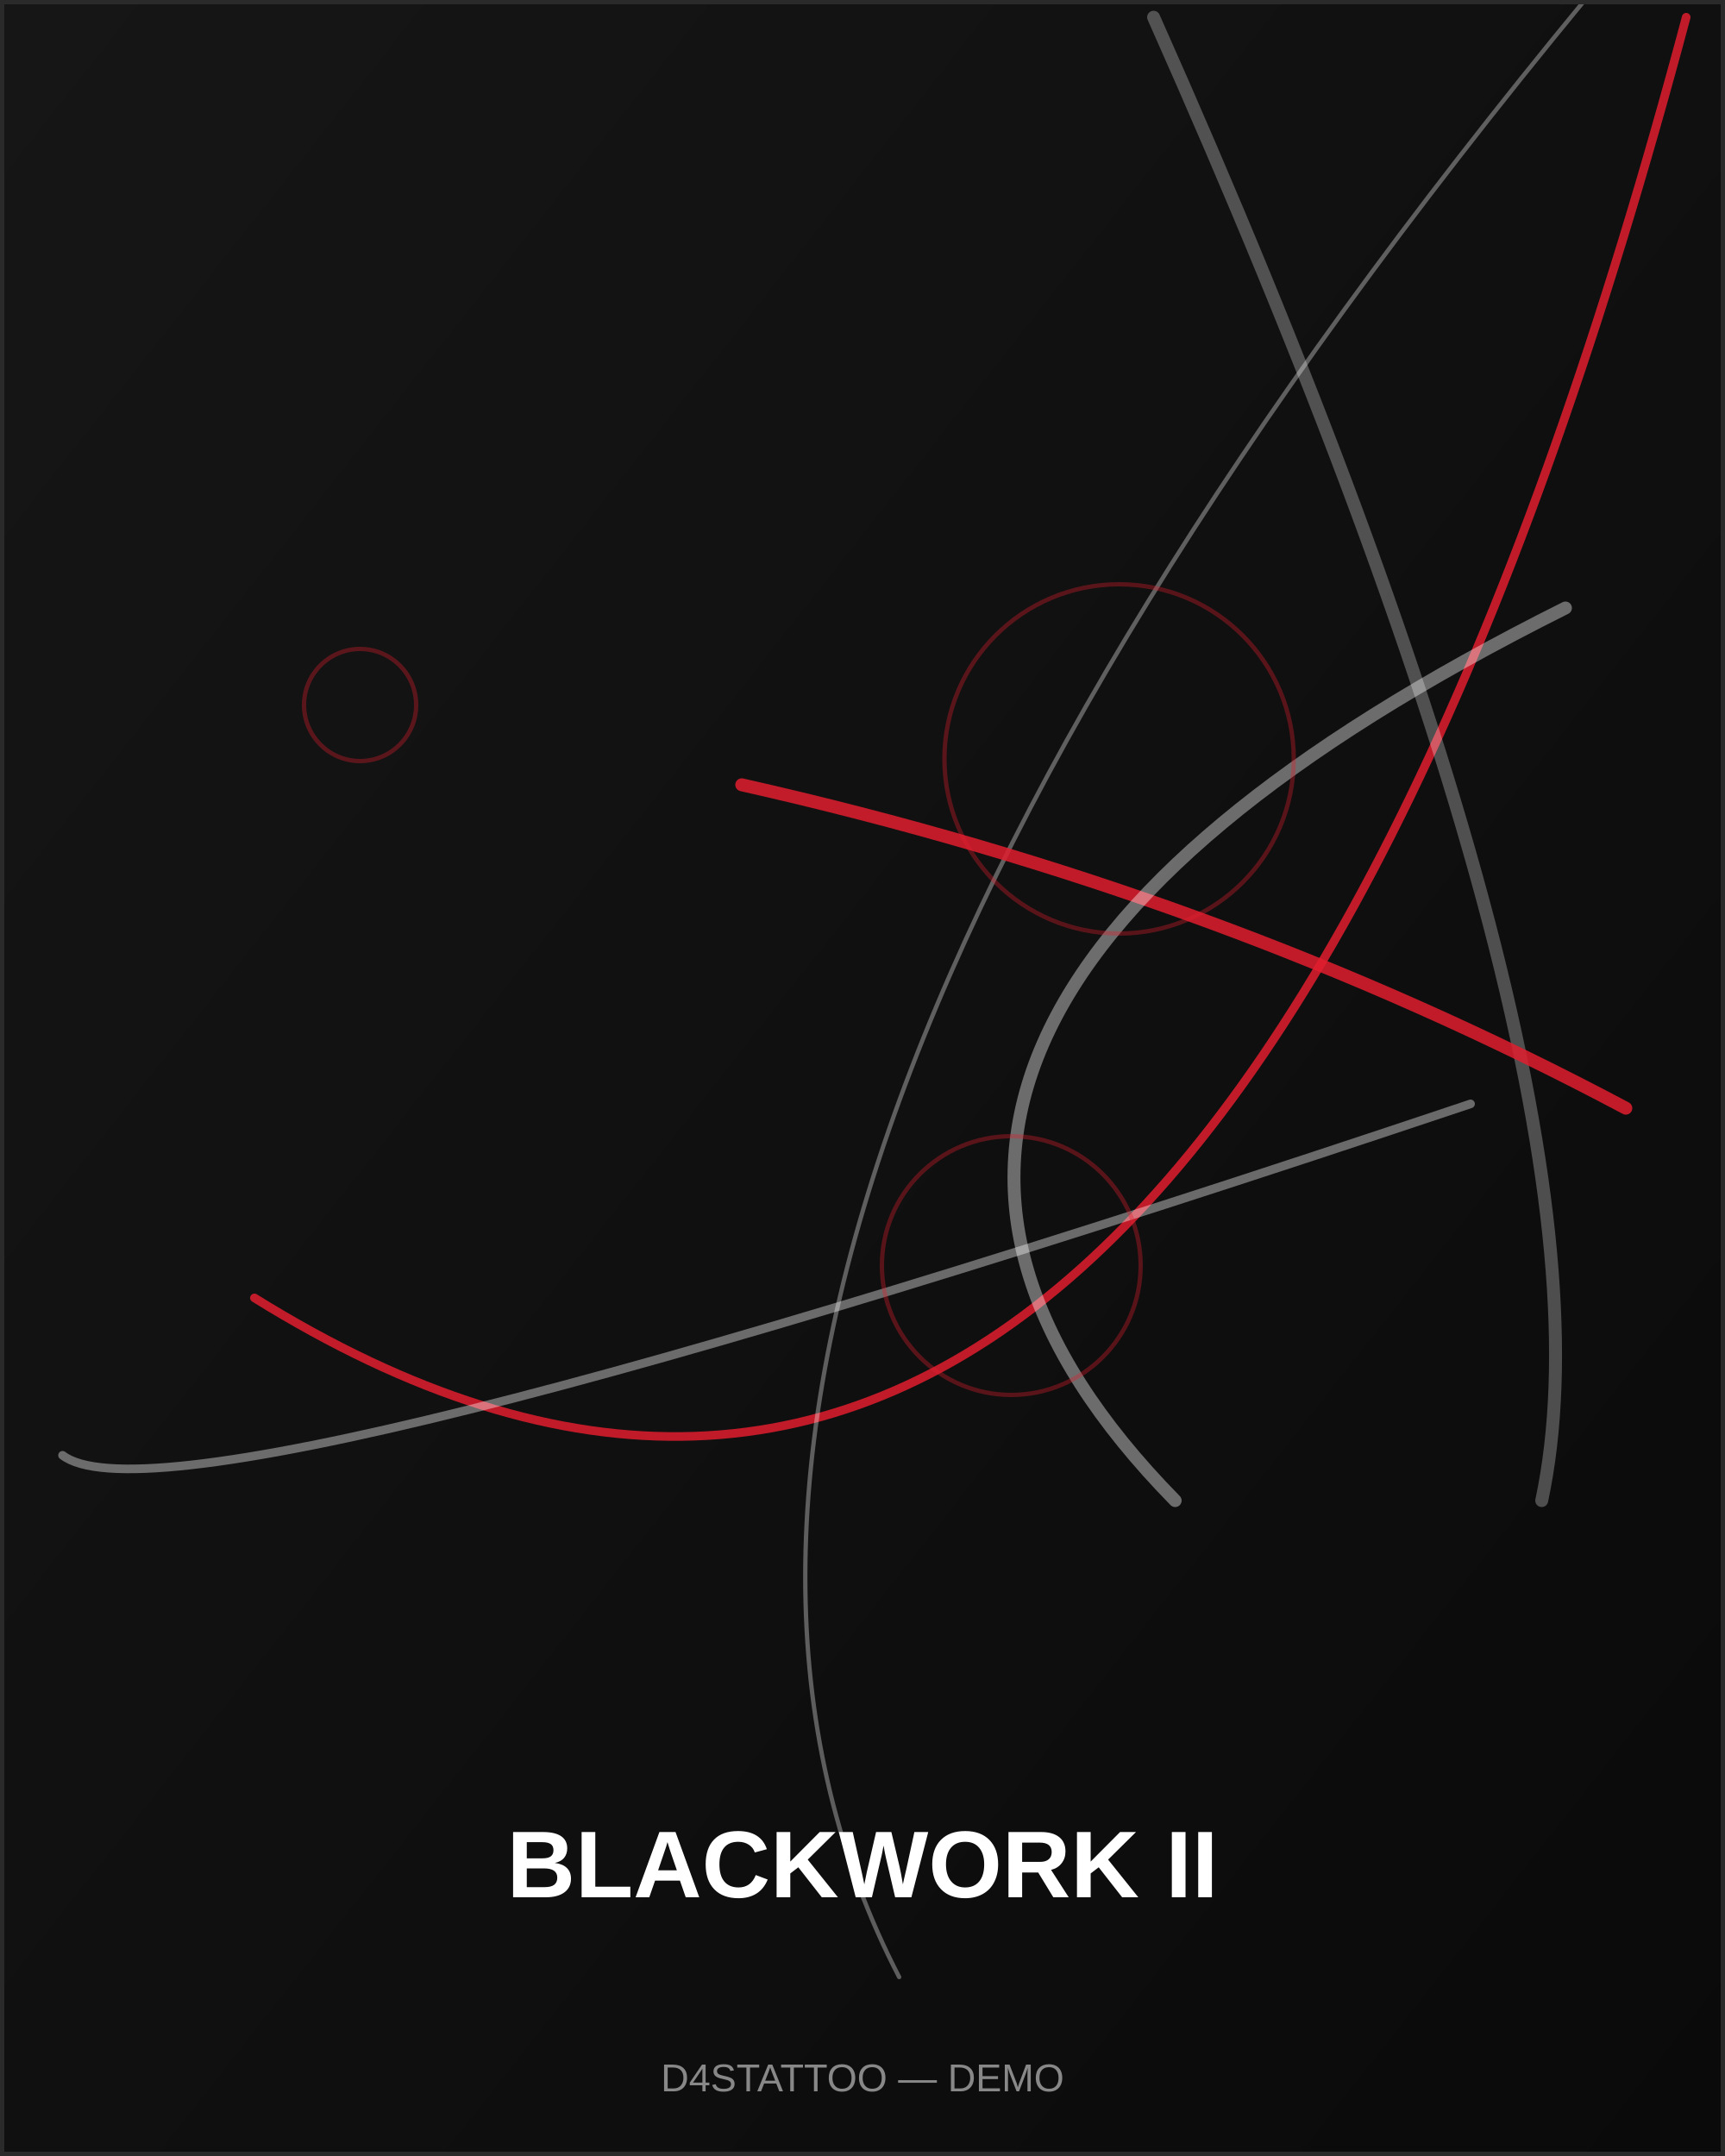
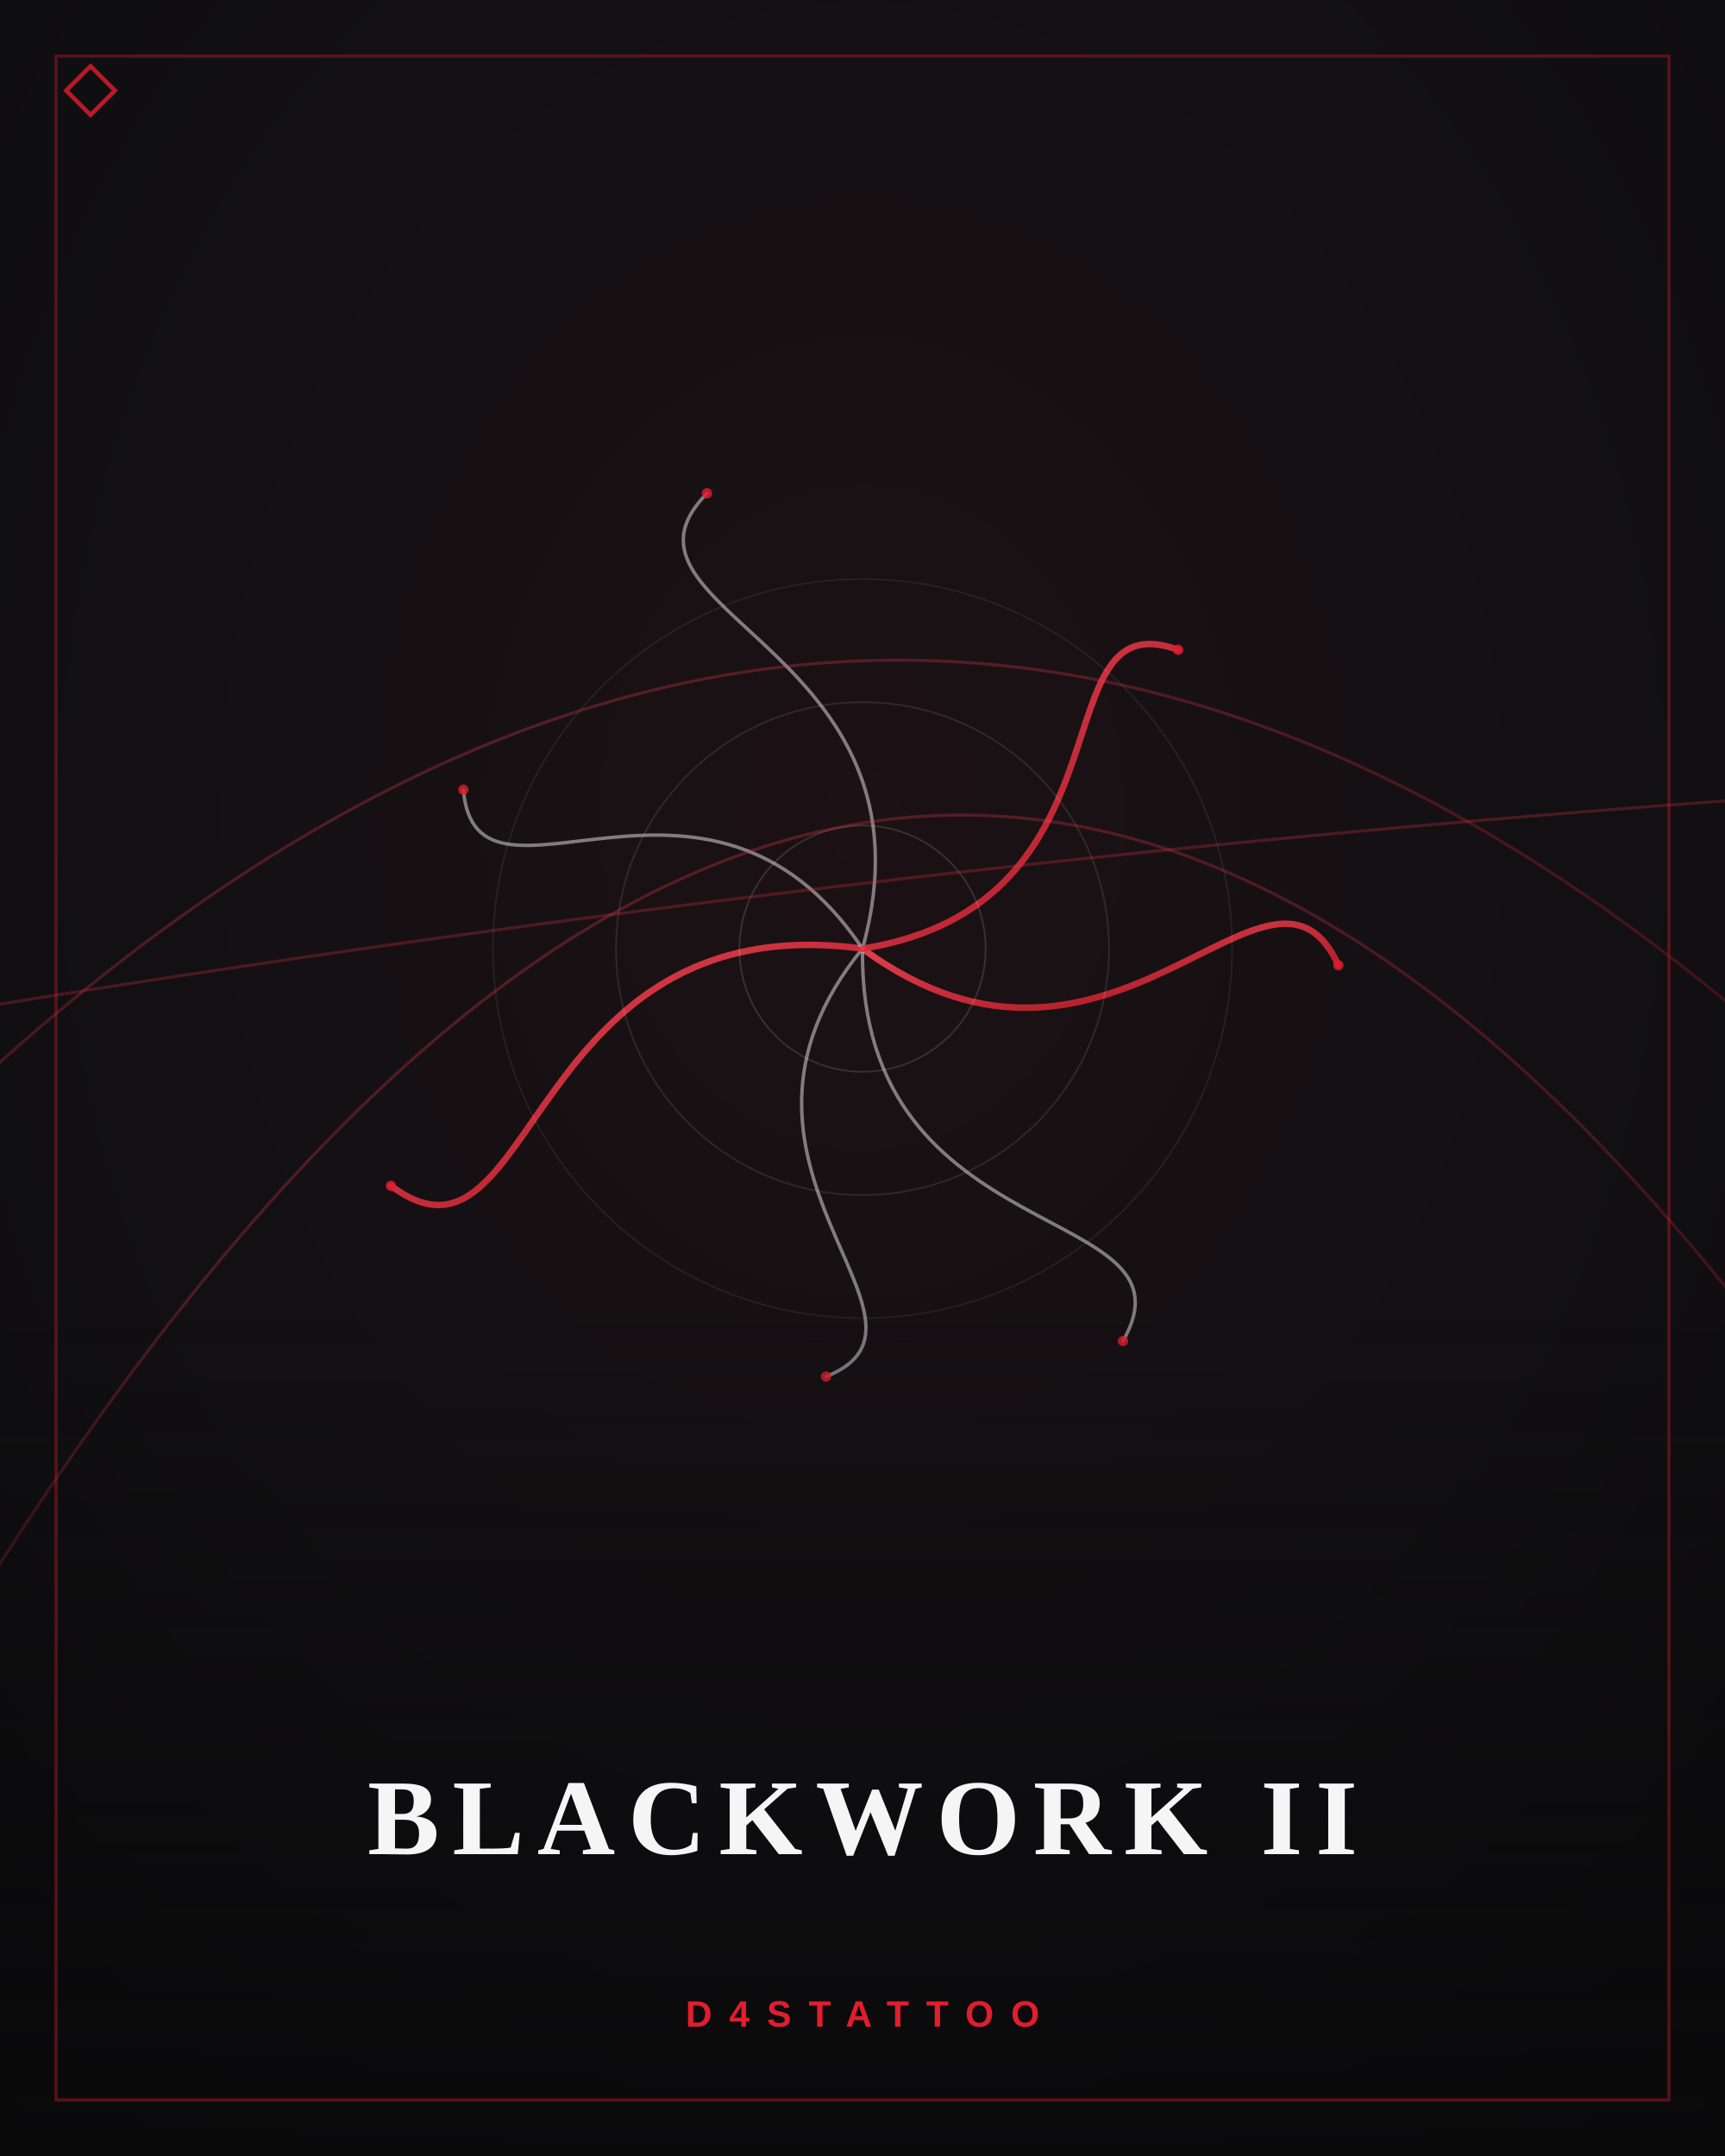
- <svg xmlns="http://www.w3.org/2000/svg" width="800" height="1000" viewBox="0 0 800 1000">
+ <svg xmlns="http://www.w3.org/2000/svg" width="800" height="1000" viewBox="0 0 800 1000" role="img" aria-label="BLACKWORK II">
  <defs>
-     <linearGradient id="g" x1="0" y1="0" x2="1" y2="1">
-       <stop offset="0" stop-color="#161616" />
-       <stop offset="1" stop-color="#0a0a0a" />
+     <radialGradient id="bg" cx="50%" cy="38%" r="80%">
+       <stop offset="0%" stop-color="#1c1114" />
+       <stop offset="55%" stop-color="#121013" />
+       <stop offset="100%" stop-color="#0a0a0b" />
+     </radialGradient>
+     <linearGradient id="rg" x1="0" y1="0" x2="1" y2="1">
+       <stop offset="0%" stop-color="#ff4d5e" />
+       <stop offset="100%" stop-color="#b3121f" />
+     </linearGradient>
+     <linearGradient id="fade" x1="0" y1="0" x2="0" y2="1">
+       <stop offset="60%" stop-color="#0a0a0b" stop-opacity="0" />
+       <stop offset="100%" stop-color="#0a0a0b" stop-opacity="0.92" />
    </linearGradient>
  </defs>
-   <rect width="800" height="1000" fill="url(#g)" />
-   <path d="M782 8 Q552 872 118 602" stroke="#e11d2e" stroke-width="4" fill="none" opacity="0.85" stroke-linecap="round" />
-   <path d="M735 0 Q248 591 417 917" stroke="#ffffff" stroke-width="2" fill="none" opacity="0.33" stroke-linecap="round" />
-   <path d="M535 8 Q756 504 715 696" stroke="#ffffff" stroke-width="6" fill="none" opacity="0.27" stroke-linecap="round" />
-   <path d="M344 364 Q566 414 754 514" stroke="#e11d2e" stroke-width="6" fill="none" opacity="0.85" stroke-linecap="round" />
-   <path d="M545 696 Q332 479 726 282" stroke="#ffffff" stroke-width="6" fill="none" opacity="0.39" stroke-linecap="round" />
-   <path d="M682 512 Q80 714 29 675" stroke="#ffffff" stroke-width="4" fill="none" opacity="0.38" stroke-linecap="round" />
-   <circle cx="167" cy="327" r="26" stroke="#e11d2e" stroke-width="2" fill="none" opacity="0.35" />
-   <circle cx="519" cy="352" r="81" stroke="#e11d2e" stroke-width="2" fill="none" opacity="0.35" />
-   <circle cx="469" cy="587" r="60" stroke="#e11d2e" stroke-width="2" fill="none" opacity="0.35" />
-   <rect x="0" y="0" width="800" height="1000" fill="none" stroke="#2a2a2a" stroke-width="4" />
-   <text x="50%" y="880" text-anchor="middle" font-family="Arial, sans-serif" font-size="44" font-weight="bold" fill="#ffffff">BLACKWORK II</text>
-   <text x="50%" y="1000" dy="-30" text-anchor="middle" font-family="Arial, sans-serif" font-size="18" fill="#888888">D4STATTOO — DEMO</text>
+   <rect width="800" height="1000" fill="url(#bg)" />
+   <path d="M400 440 C 515.6 525.1, 588.9 378.4, 620.7 447.7" stroke="url(#rg)" stroke-width="3" fill="none" opacity="0.9" stroke-linecap="round" />
+   <circle cx="620.7" cy="447.7" r="2.4" fill="#e11d2e" opacity="0.8" />
+   <path d="M400 440 C 398 581.9, 558.3 556.6, 520.8 622" stroke="#e8e8ea" stroke-width="1.6" fill="none" opacity="0.5" stroke-linecap="round" />
+   <circle cx="520.8" cy="622" r="2.4" fill="#e11d2e" opacity="0.8" />
+   <path d="M400 440 C 318.1 540.3, 447 613, 383.1 638.5" stroke="#e8e8ea" stroke-width="1.6" fill="none" opacity="0.5" stroke-linecap="round" />
+   <circle cx="383.1" cy="638.5" r="2.4" fill="#e11d2e" opacity="0.8" />
+   <path d="M400 440 C 242.3 418.8, 249.1 600.5, 181.3 550" stroke="url(#rg)" stroke-width="3" fill="none" opacity="0.9" stroke-linecap="round" />
+   <circle cx="181.3" cy="550" r="2.4" fill="#e11d2e" opacity="0.8" />
+   <path d="M400 440 C 327.8 332.5, 220.8 434.8, 214.9 366.3" stroke="#e8e8ea" stroke-width="1.6" fill="none" opacity="0.5" stroke-linecap="round" />
+   <circle cx="214.9" cy="366.3" r="2.4" fill="#e11d2e" opacity="0.8" />
+   <path d="M400 440 C 438.8 300.2, 273.8 283.7, 327.9 228.8" stroke="#e8e8ea" stroke-width="1.6" fill="none" opacity="0.5" stroke-linecap="round" />
+   <circle cx="327.9" cy="228.8" r="2.4" fill="#e11d2e" opacity="0.8" />
+   <path d="M400 440 C 529.4 419.4, 481 277.6, 546.4 301.4" stroke="url(#rg)" stroke-width="3" fill="none" opacity="0.9" stroke-linecap="round" />
+   <circle cx="546.4" cy="301.4" r="2.4" fill="#e11d2e" opacity="0.8" />
+   <circle cx="400" cy="440" r="57.1" stroke="#ffffff" stroke-width="0.8" fill="none" opacity="0.13" />
+   <circle cx="400" cy="440" r="114.3" stroke="#ffffff" stroke-width="0.8" fill="none" opacity="0.1" />
+   <circle cx="400" cy="440" r="171.4" stroke="#ffffff" stroke-width="0.8" fill="none" opacity="0.07" />
+   <path d="M-20 511 Q 400 117, 820 481" stroke="url(#rg)" stroke-width="1.4" fill="none" opacity="0.28" />
+   <path d="M-20 757 Q 400 74, 820 622" stroke="url(#rg)" stroke-width="1.4" fill="none" opacity="0.28" />
+   <path d="M-20 469 Q 400 400, 820 370" stroke="url(#rg)" stroke-width="1.4" fill="none" opacity="0.28" />
+   <rect width="800" height="1000" fill="url(#fade)" />
+   <rect x="26" y="26" width="748" height="948" fill="none" stroke="#e11d2e" stroke-opacity="0.35" stroke-width="1.5" />
+   <rect x="34" y="34" width="16" height="16" fill="none" stroke="#e11d2e" stroke-width="2" opacity=".8" transform="rotate(45 42 42)" />
+   <text x="50%" y="860" text-anchor="middle" font-family="Georgia, 'Times New Roman', serif" font-size="50" font-weight="700" fill="#f5f5f5" letter-spacing="6">BLACKWORK II</text>
+   <text x="50%" y="940" text-anchor="middle" font-family="Arial, sans-serif" font-size="17" fill="#e11d2e" letter-spacing="8" font-weight="700">D4STATTOO</text>
</svg>
